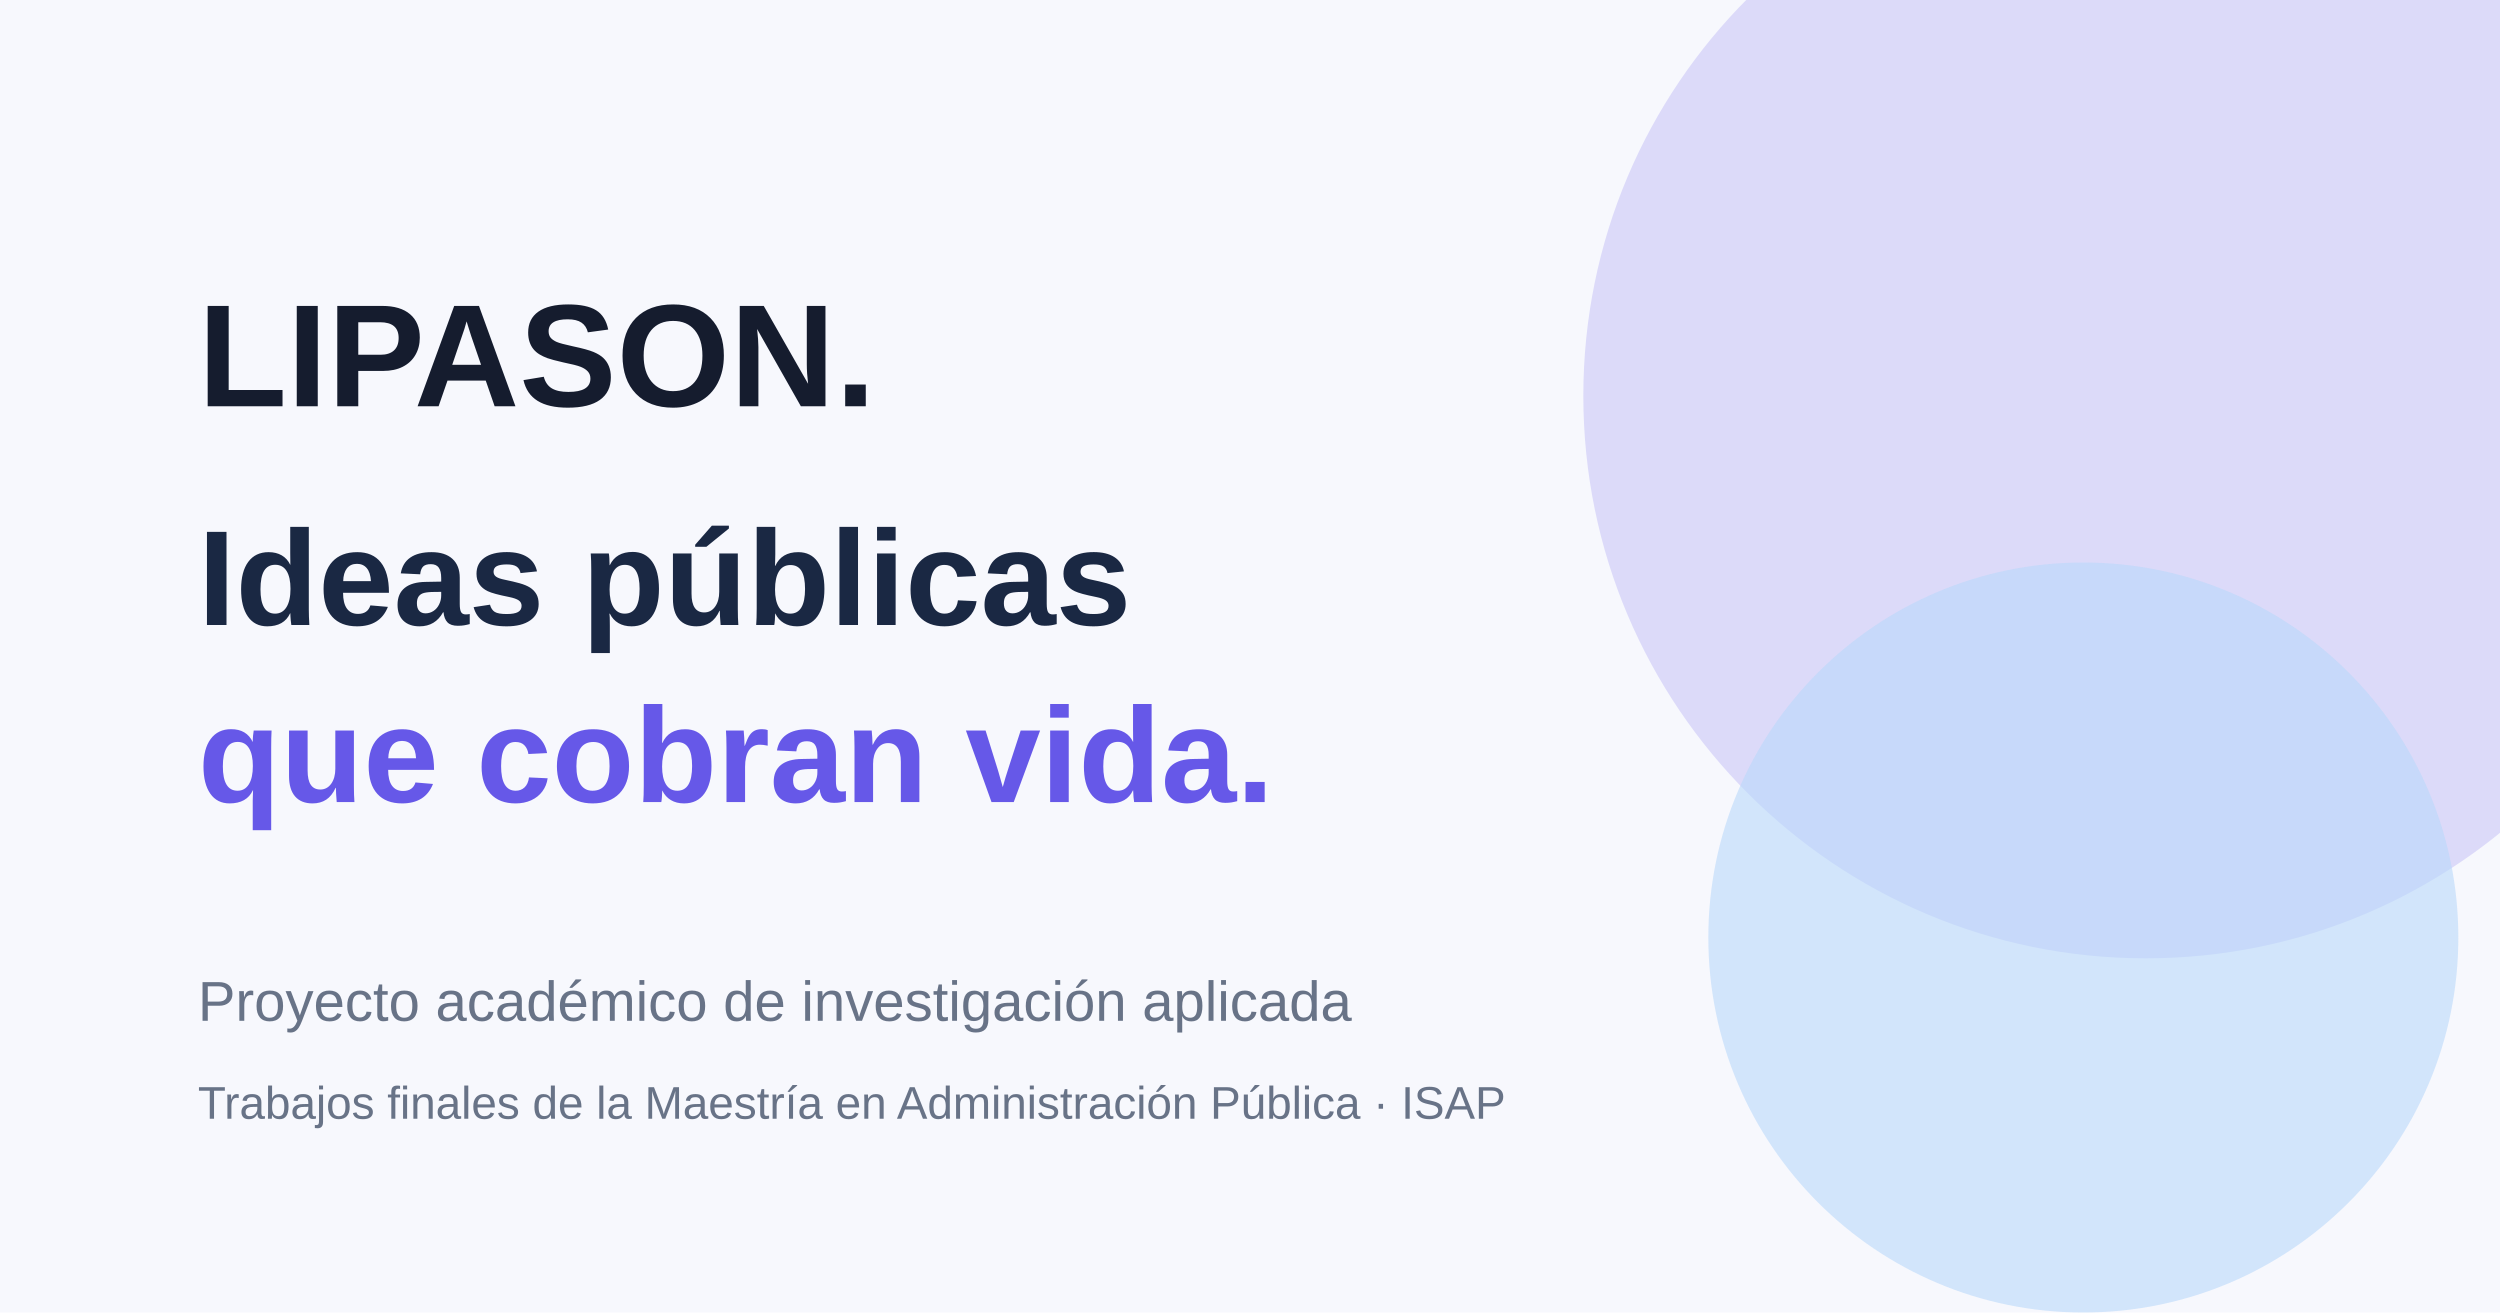
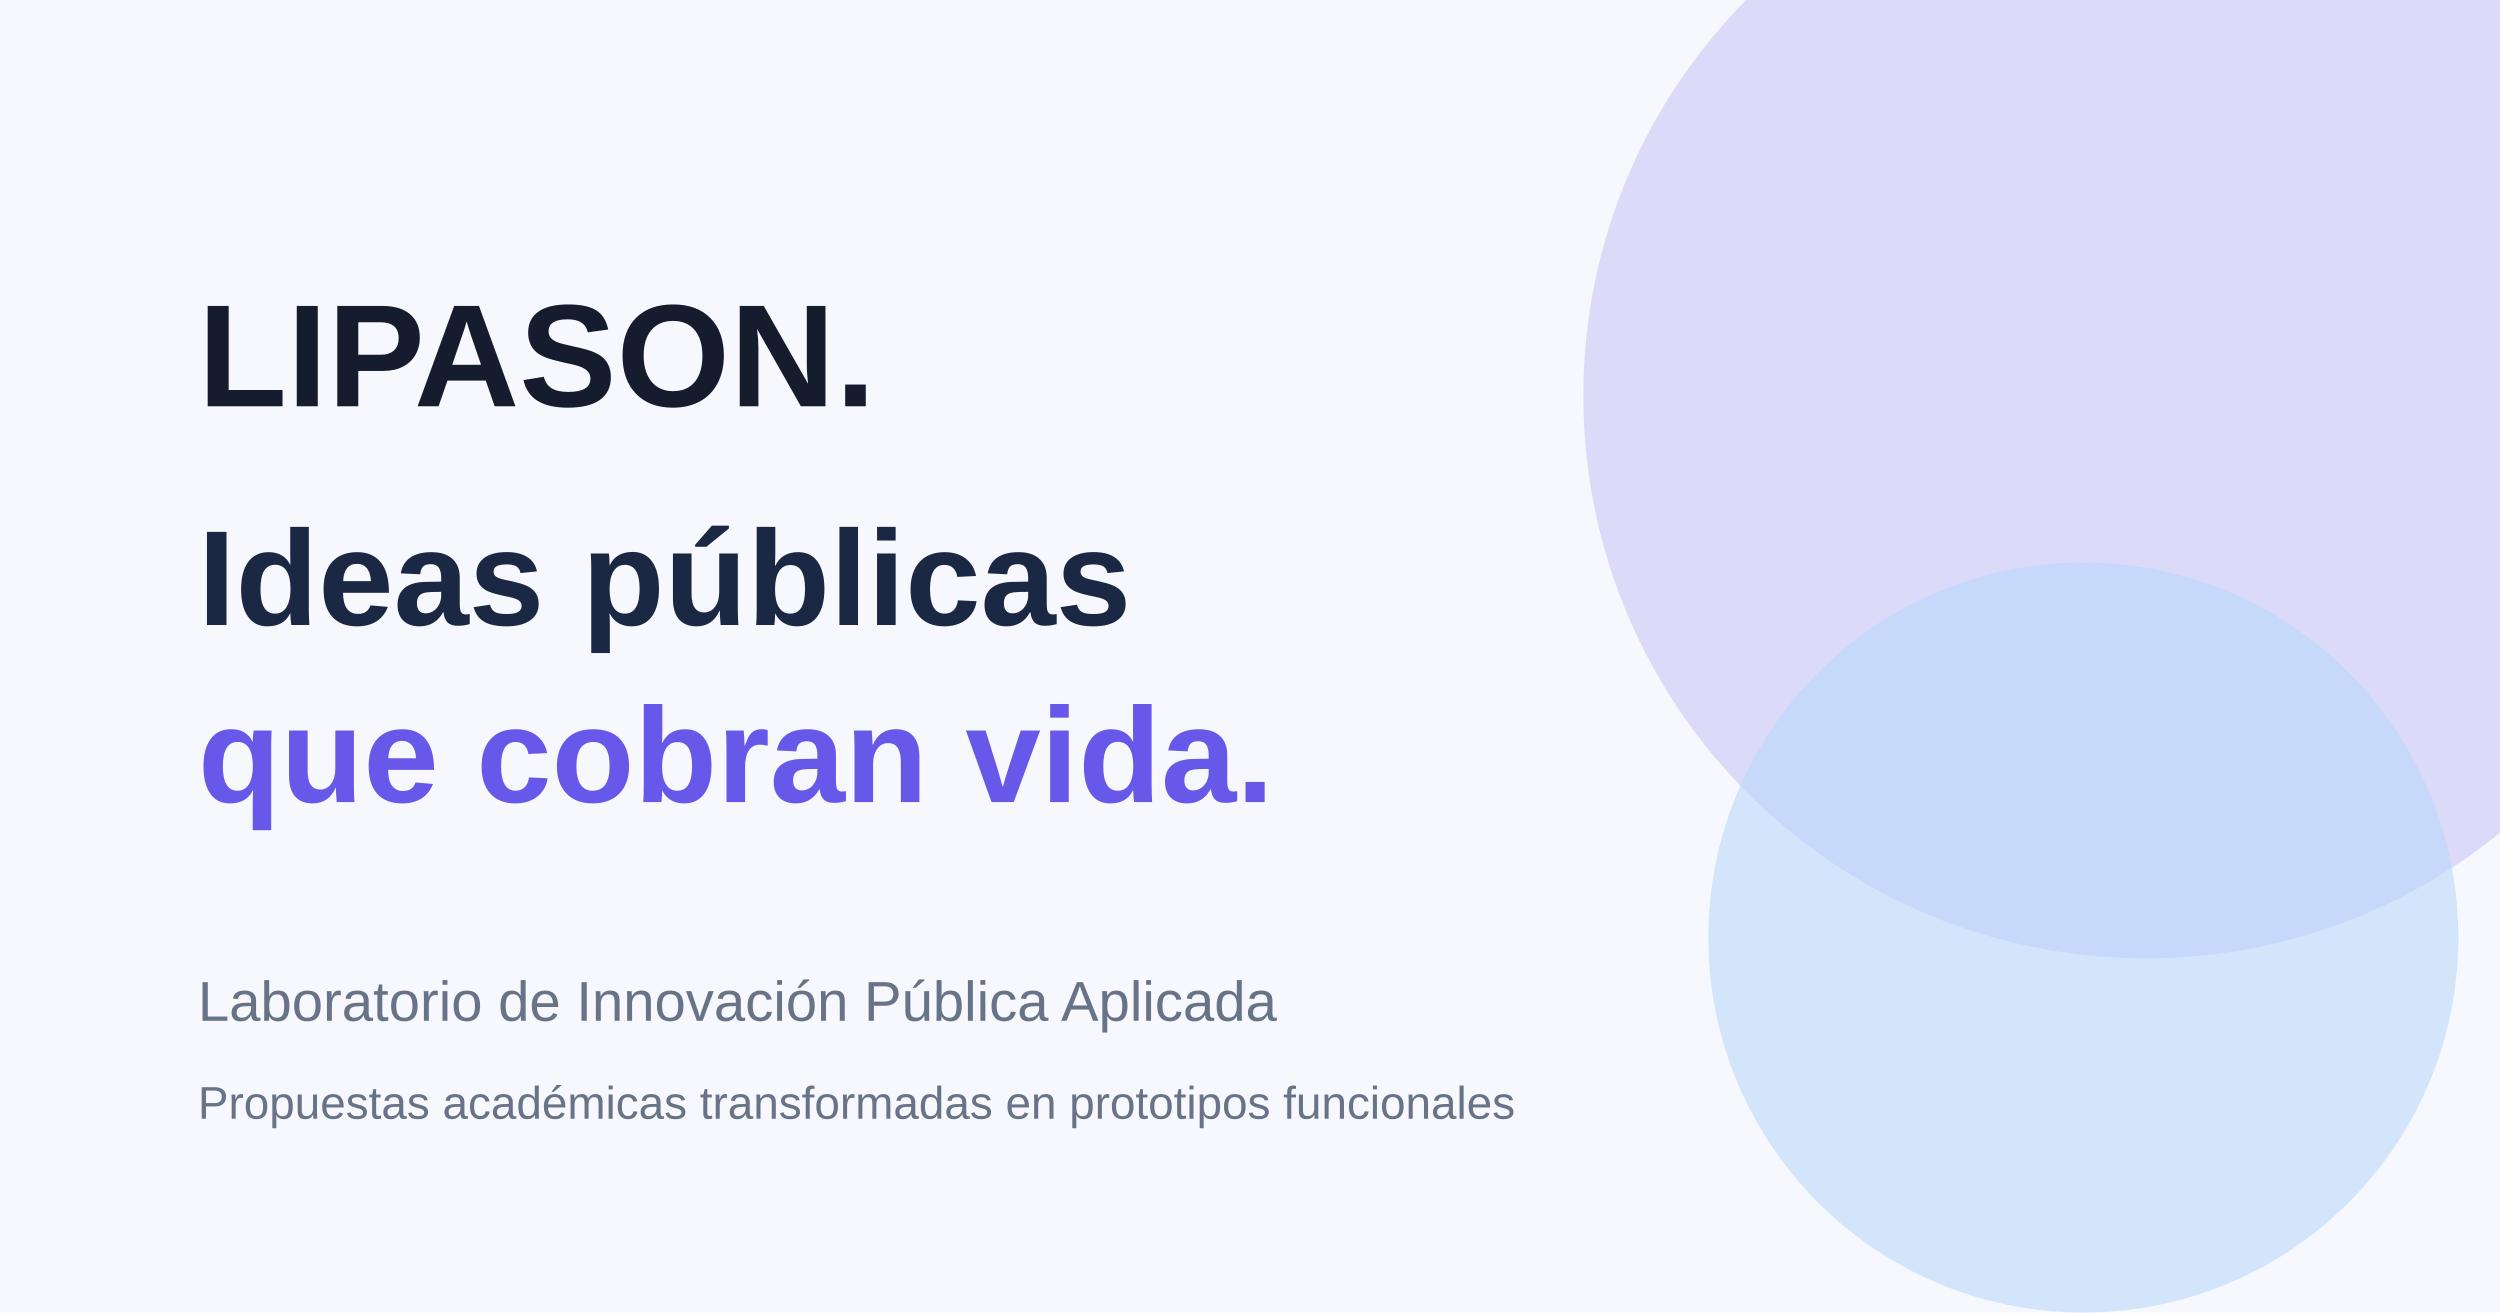
<svg xmlns="http://www.w3.org/2000/svg" width="1200" height="630" viewBox="0 0 1200 630">
  <rect width="1200" height="630" fill="#f7f8fd" />
  <circle cx="1030" cy="190" r="270" fill="#dcdaf9" />
  <circle cx="1000" cy="450" r="180" fill="#b9d8fa" opacity=".6" />
  <text x="95" y="195" font-family="Arial,sans-serif" font-size="70" font-weight="800" fill="#151c2e">LIPASON.</text>
  <text x="95" y="300" font-family="Arial,sans-serif" font-size="65" font-weight="800" fill="#1a2843">Ideas públicas</text>
  <text x="95" y="385" font-family="Arial,sans-serif" font-size="65" font-weight="800" fill="#6658e8">que cobran vida.</text>
-   <text x="95" y="490" font-family="Arial,sans-serif" font-size="27" fill="#687387">Proyecto académico de investigación aplicada</text>
-   <text x="95" y="537" font-family="Arial,sans-serif" font-size="22" fill="#687387">Trabajos finales de la Maestría en Administración Pública · ISAP</text>
+   <text x="95" y="490" font-family="Arial,sans-serif" font-size="27" fill="#687387">Laboratorio de Innovación Pública Aplicada</text>
+   <text x="95" y="537" font-family="Arial,sans-serif" font-size="22" fill="#687387">Propuestas académicas transformadas en prototipos funcionales</text>
</svg>
